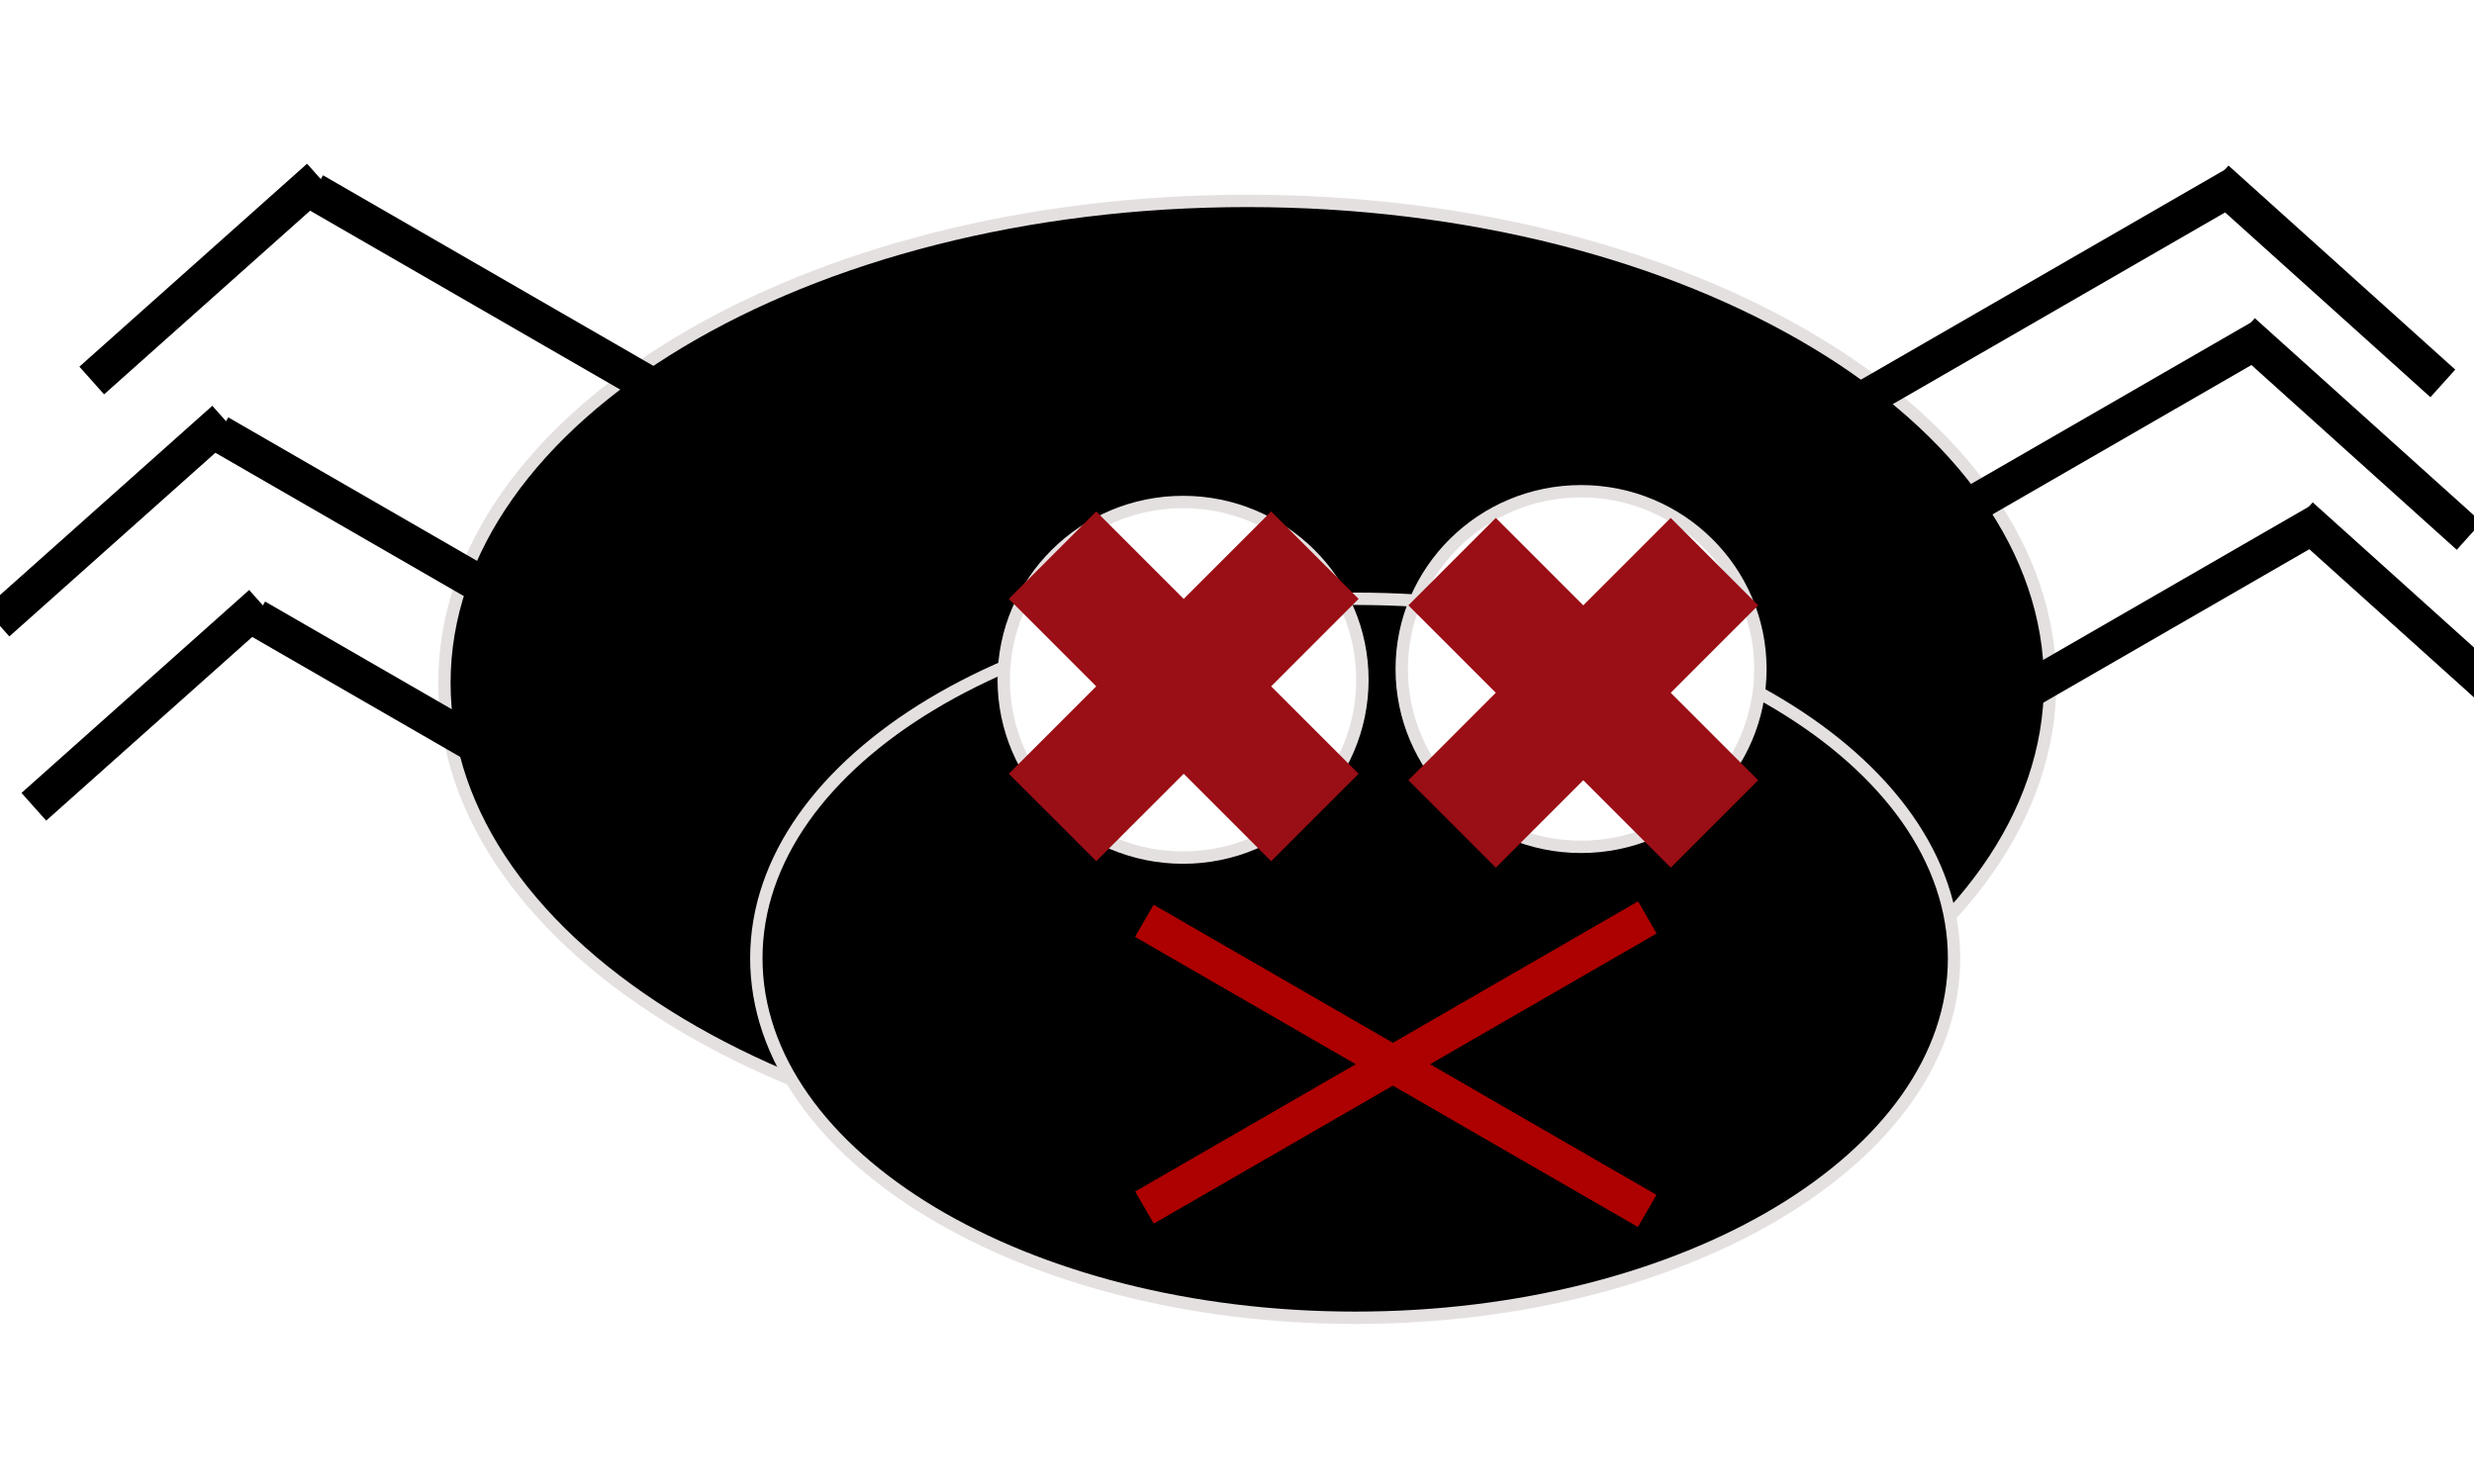
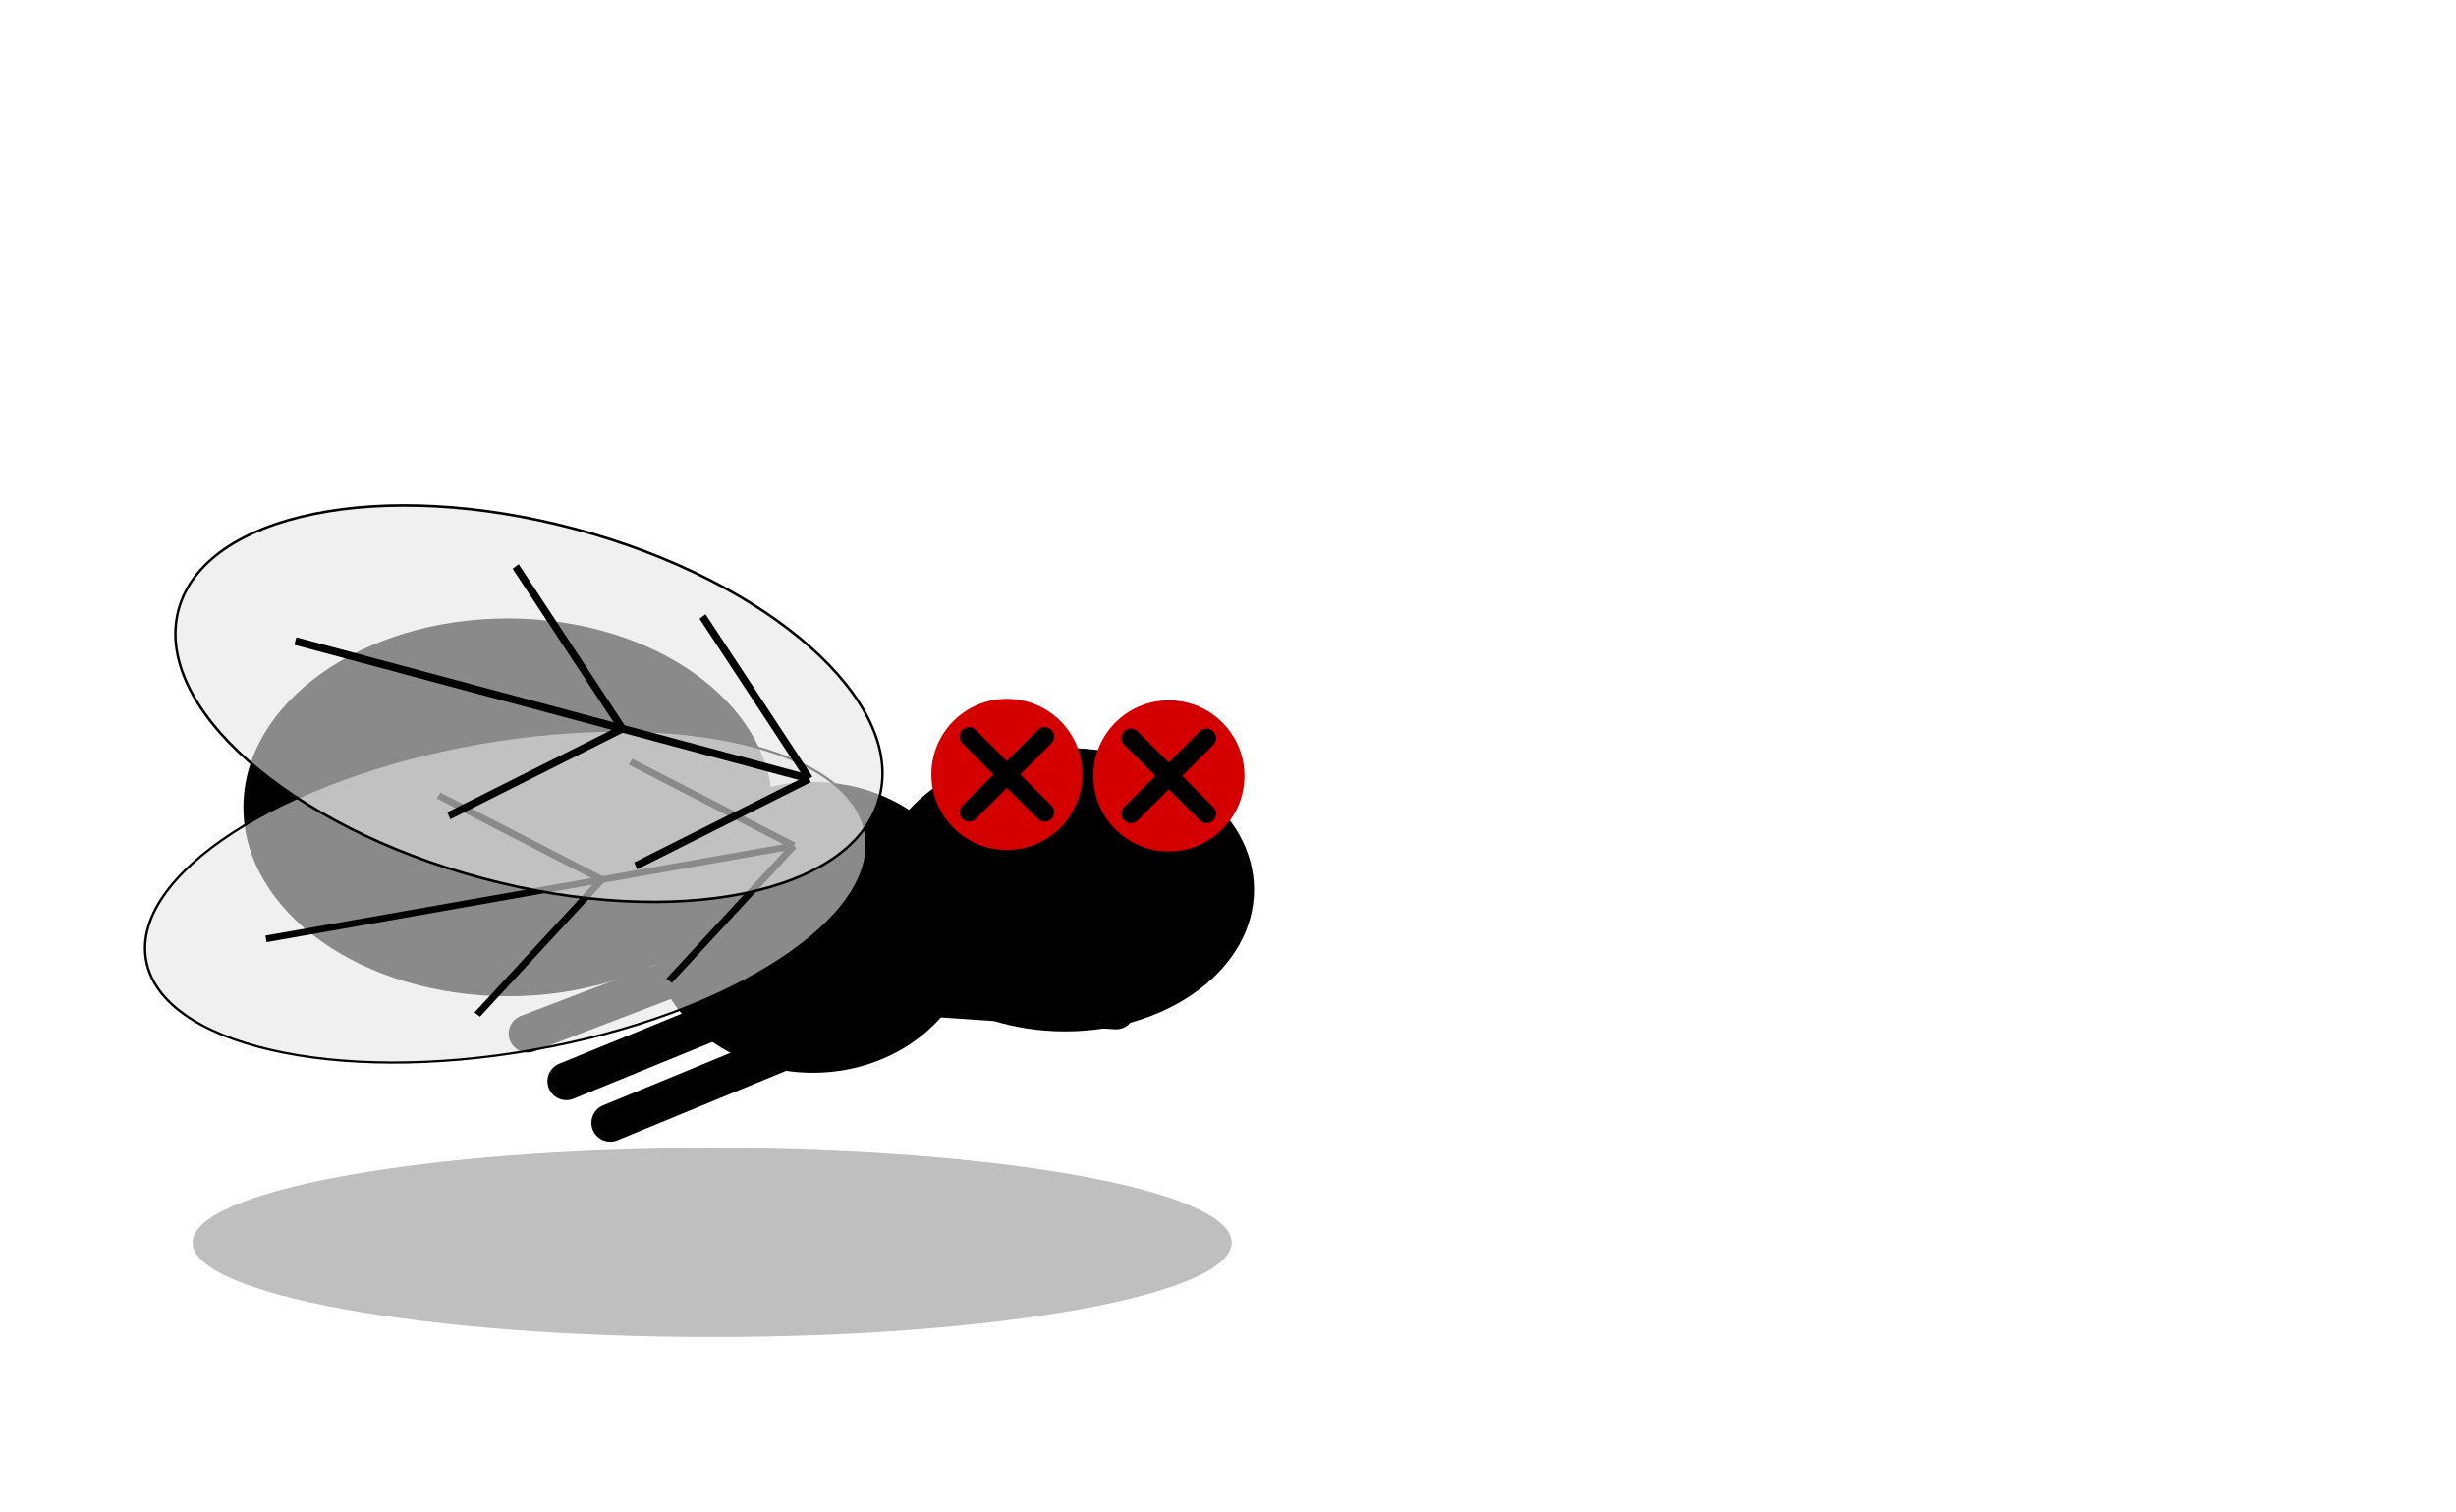
- <svg xmlns="http://www.w3.org/2000/svg" version="1.1" width="200" height="120" viewBox="170 445 200 120" xml:space="preserve">
-   <g transform="matrix(1 0 0 1 272.0229 504.9575)">
-     <g style="">
-       <g transform="matrix(0.8654 0 0 0.5196 -1.1924 -4.7429)">
-         <circle style="stroke: rgb(229,224,224); stroke-width: 1; stroke-dasharray: none; stroke-linecap: butt; stroke-dashoffset: 0; stroke-linejoin: miter; stroke-miterlimit: 4; fill: rgb(0,0,0); fill-rule: nonzero; opacity: 1;" vector-effect="non-scaling-stroke" cx="0" cy="0" r="75" />
-       </g>
-       <g transform="matrix(0.6455 0 0 0.3876 7.5325 17.5311)">
-         <circle style="stroke: rgb(229,224,224); stroke-width: 1; stroke-dasharray: none; stroke-linecap: butt; stroke-dashoffset: 0; stroke-linejoin: miter; stroke-miterlimit: 4; fill: rgb(0,0,0); fill-rule: nonzero; opacity: 1;" vector-effect="non-scaling-stroke" cx="0" cy="0" r="75" />
-       </g>
-       <g transform="matrix(0.1933 0 0 0.1917 -6.3825 -4.9875)">
-         <circle style="stroke: rgb(229,224,224); stroke-width: 1; stroke-dasharray: none; stroke-linecap: butt; stroke-dashoffset: 0; stroke-linejoin: miter; stroke-miterlimit: 4; fill: rgb(255,255,255); fill-rule: nonzero; opacity: 1;" vector-effect="non-scaling-stroke" cx="0" cy="0" r="75" />
-       </g>
-       <g transform="matrix(0.1933 0 0 0.1917 25.7914 -5.8571)">
-         <circle style="stroke: rgb(229,224,224); stroke-width: 1; stroke-dasharray: none; stroke-linecap: butt; stroke-dashoffset: 0; stroke-linejoin: miter; stroke-miterlimit: 4; fill: rgb(255,255,255); fill-rule: nonzero; opacity: 1;" vector-effect="non-scaling-stroke" cx="0" cy="0" r="75" />
-       </g>
-       <g transform="matrix(0.1414 0.1414 -0.1414 0.1414 -6.3316 -4.4594)">
-         <polygon style="stroke: none; stroke-width: 1; stroke-dasharray: none; stroke-linecap: butt; stroke-dashoffset: 0; stroke-linejoin: miter; stroke-miterlimit: 4; fill: rgb(154,14,21); fill-rule: nonzero; opacity: 1;" points="-75,-25 -25,-25 -25,-75 25,-75 25,-25 75,-25 75,25 25,25 25,75 -25,75 -25,25 -75,25" />
-       </g>
-       <g transform="matrix(0.1414 0.1414 -0.1414 0.1414 25.9702 -3.9373)">
-         <polygon style="stroke: none; stroke-width: 1; stroke-dasharray: none; stroke-linecap: butt; stroke-dashoffset: 0; stroke-linejoin: miter; stroke-miterlimit: 4; fill: rgb(154,14,21); fill-rule: nonzero; opacity: 1;" points="-75,-25 -25,-25 -25,-75 25,-75 25,-25 75,-25 75,25 25,25 25,75 -25,75 -25,25 -75,25" />
-       </g>
-       <g transform="matrix(1 0 0 1 10.8157 26.0931)">
-         <g style="">
-           <g transform="matrix(0.271 0.1564 -0.1564 0.271 -0.0054 0.1377)">
-             <line style="stroke: rgb(173,0,0); stroke-width: 3; stroke-dasharray: none; stroke-linecap: butt; stroke-dashoffset: 0; stroke-linejoin: miter; stroke-miterlimit: 4; fill: rgb(196,3,3); fill-rule: nonzero; opacity: 1;" vector-effect="non-scaling-stroke" x1="-75" y1="0" x2="75" y2="0" />
-           </g>
-           <g transform="matrix(-0.271 0.1564 -0.1564 -0.271 0.0054 -0.1348)">
-             <line style="stroke: rgb(173,0,0); stroke-width: 3; stroke-dasharray: none; stroke-linecap: butt; stroke-dashoffset: 0; stroke-linejoin: miter; stroke-miterlimit: 4; fill: rgb(196,3,3); fill-rule: nonzero; opacity: 1;" vector-effect="non-scaling-stroke" x1="-75" y1="0" x2="75" y2="0" />
-           </g>
-         </g>
-       </g>
-       <g transform="matrix(1 0 0 1 -77.3204 -16.2494)">
-         <g style="">
-           <g transform="matrix(0.213 0.1229 0.1229 -0.213 8.976 0.558)">
-             <line style="stroke: rgb(0,0,0); stroke-width: 3; stroke-dasharray: none; stroke-linecap: butt; stroke-dashoffset: 0; stroke-linejoin: miter; stroke-miterlimit: 4; fill: rgb(0,0,0); fill-rule: nonzero; opacity: 1;" vector-effect="non-scaling-stroke" x1="-75" y1="0" x2="75" y2="0" />
-           </g>
-           <g transform="matrix(0.1227 -0.1094 -0.0001 -0.0001 -15.7435 -1.5691)">
-             <line style="stroke: rgb(0,0,0); stroke-width: 3; stroke-dasharray: none; stroke-linecap: butt; stroke-dashoffset: 0; stroke-linejoin: miter; stroke-miterlimit: 4; fill: rgb(0,0,0); fill-rule: nonzero; opacity: 1;" vector-effect="non-scaling-stroke" x1="-75" y1="0" x2="75" y2="0" />
-           </g>
-         </g>
-       </g>
-       <g transform="matrix(1 0 0 1 -74.3417 -1.3558)">
-         <g style="">
-           <g transform="matrix(0.213 0.1229 0.1229 -0.213 8.976 0.558)">
-             <line style="stroke: rgb(0,0,0); stroke-width: 3; stroke-dasharray: none; stroke-linecap: butt; stroke-dashoffset: 0; stroke-linejoin: miter; stroke-miterlimit: 4; fill: rgb(0,0,0); fill-rule: nonzero; opacity: 1;" vector-effect="non-scaling-stroke" x1="-75" y1="0" x2="75" y2="0" />
-           </g>
-           <g transform="matrix(0.1227 -0.1094 -0.0001 -0.0001 -15.7435 -1.5691)">
-             <line style="stroke: rgb(0,0,0); stroke-width: 3; stroke-dasharray: none; stroke-linecap: butt; stroke-dashoffset: 0; stroke-linejoin: miter; stroke-miterlimit: 4; fill: rgb(0,0,0); fill-rule: nonzero; opacity: 1;" vector-effect="non-scaling-stroke" x1="-75" y1="0" x2="75" y2="0" />
-           </g>
-         </g>
-       </g>
-       <g transform="matrix(1 0 0 1 -69.6608 -35.8239)">
-         <g style="">
-           <g transform="matrix(0.213 0.1229 0.1229 -0.213 8.976 0.558)">
-             <line style="stroke: rgb(0,0,0); stroke-width: 3; stroke-dasharray: none; stroke-linecap: butt; stroke-dashoffset: 0; stroke-linejoin: miter; stroke-miterlimit: 4; fill: rgb(0,0,0); fill-rule: nonzero; opacity: 1;" vector-effect="non-scaling-stroke" x1="-75" y1="0" x2="75" y2="0" />
-           </g>
-           <g transform="matrix(0.1227 -0.1094 -0.0001 -0.0001 -15.7435 -1.5691)">
-             <line style="stroke: rgb(0,0,0); stroke-width: 3; stroke-dasharray: none; stroke-linecap: butt; stroke-dashoffset: 0; stroke-linejoin: miter; stroke-miterlimit: 4; fill: rgb(0,0,0); fill-rule: nonzero; opacity: 1;" vector-effect="non-scaling-stroke" x1="-75" y1="0" x2="75" y2="0" />
-           </g>
-         </g>
-       </g>
-       <g transform="matrix(1 0 0 1 71.0651 -35.9852)">
-         <g style="">
-           <g transform="matrix(-0.213 0.1229 0.1229 0.213 -8.4189 0.2488)">
-             <line style="stroke: rgb(0,0,0); stroke-width: 3; stroke-dasharray: none; stroke-linecap: butt; stroke-dashoffset: 0; stroke-linejoin: miter; stroke-miterlimit: 4; fill: rgb(0,0,0); fill-rule: nonzero; opacity: 1;" vector-effect="non-scaling-stroke" x1="-75" y1="0" x2="75" y2="0" />
-           </g>
-           <g transform="matrix(0.1222 0.11 0.0001 -0.0001 15.2276 -1.2196)">
-             <line style="stroke: rgb(0,0,0); stroke-width: 3; stroke-dasharray: none; stroke-linecap: butt; stroke-dashoffset: 0; stroke-linejoin: miter; stroke-miterlimit: 4; fill: rgb(0,0,0); fill-rule: nonzero; opacity: 1;" vector-effect="non-scaling-stroke" x1="-75" y1="0" x2="75" y2="0" />
-           </g>
-         </g>
-       </g>
-       <g transform="matrix(1 0 0 1 73.1928 -23.6448)">
-         <g style="">
-           <g transform="matrix(-0.213 0.1229 0.1229 0.213 -8.4189 0.2488)">
-             <line style="stroke: rgb(0,0,0); stroke-width: 3; stroke-dasharray: none; stroke-linecap: butt; stroke-dashoffset: 0; stroke-linejoin: miter; stroke-miterlimit: 4; fill: rgb(0,0,0); fill-rule: nonzero; opacity: 1;" vector-effect="non-scaling-stroke" x1="-75" y1="0" x2="75" y2="0" />
-           </g>
-           <g transform="matrix(0.1222 0.11 0.0001 -0.0001 15.2276 -1.2196)">
-             <line style="stroke: rgb(0,0,0); stroke-width: 3; stroke-dasharray: none; stroke-linecap: butt; stroke-dashoffset: 0; stroke-linejoin: miter; stroke-miterlimit: 4; fill: rgb(0,0,0); fill-rule: nonzero; opacity: 1;" vector-effect="non-scaling-stroke" x1="-75" y1="0" x2="75" y2="0" />
-           </g>
-         </g>
-       </g>
-       <g transform="matrix(1 0 0 1 77.8737 -8.7511)">
-         <g style="">
-           <g transform="matrix(-0.213 0.1229 0.1229 0.213 -8.4189 0.2488)">
-             <line style="stroke: rgb(0,0,0); stroke-width: 3; stroke-dasharray: none; stroke-linecap: butt; stroke-dashoffset: 0; stroke-linejoin: miter; stroke-miterlimit: 4; fill: rgb(0,0,0); fill-rule: nonzero; opacity: 1;" vector-effect="non-scaling-stroke" x1="-75" y1="0" x2="75" y2="0" />
-           </g>
-           <g transform="matrix(0.1222 0.11 0.0001 -0.0001 15.2276 -1.2196)">
-             <line style="stroke: rgb(0,0,0); stroke-width: 3; stroke-dasharray: none; stroke-linecap: butt; stroke-dashoffset: 0; stroke-linejoin: miter; stroke-miterlimit: 4; fill: rgb(0,0,0); fill-rule: nonzero; opacity: 1;" vector-effect="non-scaling-stroke" x1="-75" y1="0" x2="75" y2="0" />
-           </g>
-         </g>
-       </g>
+ <svg xmlns="http://www.w3.org/2000/svg" width="260" height="160" viewBox="0 0 260 160">
+   <ellipse cx="75.389" cy="131.534" rx="55" ry="10" fill="rgba(0,0,0,0.25)" />
+   <defs>
+     <g id="wing">
+       <ellipse cx="0" cy="0" rx="150" ry="70" fill="rgb(230,230,230)" fill-opacity="0.6" stroke="rgb(0,0,0)" stroke-width="1" />
+       <line x1="-100" y1="0" x2="120" y2="0" stroke="rgb(0,0,0)" stroke-width="3" />
+       <line x1="-20" y1="50" x2="40" y2="0" stroke="rgb(0,0,0)" stroke-width="3" />
+       <line x1="60" y1="50" x2="120" y2="0" stroke="rgb(0,0,0)" stroke-width="3" />
+       <line x1="60" y1="-50" x2="120" y2="0" stroke="rgb(0,0,0)" stroke-width="3" />
+       <line x1="-20" y1="-50" x2="40" y2="0" stroke="rgb(0,0,0)" stroke-width="3" />
    </g>
-   </g>
+     <g id="eye">
+       <circle cx="0" cy="0" r="8" fill="rgb(212,0,0)" />
+       <line x1="-4" y1="-4" x2="4" y2="4" stroke="rgb(0,0,0)" stroke-width="2" stroke-linecap="round" />
+       <line x1="4" y1="-4" x2="-4" y2="4" stroke="rgb(0,0,0)" stroke-width="2" stroke-linecap="round" />
+     </g>
+   </defs>
+   <ellipse cx="53.767" cy="85.463" rx="28" ry="20" fill="#000" />
+   <ellipse cx="86.054" cy="98.167" rx="17.26" ry="15.397" fill="#000" />
+   <ellipse cx="112.757" cy="94.18" rx="20" ry="15" fill="#000" />
+   <use href="#eye" transform="translate(106.5968, 81.97844)" />
+   <use href="#eye" transform="translate(123.7407, 82.13622)" />
+   <line x1="118.012" y1="101.253" x2="92.321" y2="99.51" stroke="#000" stroke-width="4" stroke-linecap="round" />
+   <line x1="99.602" y1="94.33" x2="116.422" y2="95.129" stroke="#000" stroke-width="4" stroke-linecap="round" />
+   <line x1="55.851" y1="109.413" x2="70.965" y2="103.635" stroke="#000" stroke-width="4" stroke-linecap="round" />
+   <line x1="59.952" y1="114.458" x2="78.715" y2="106.789" stroke="#000" stroke-width="4" stroke-linecap="round" />
+   <line x1="64.605" y1="118.859" x2="83.761" y2="110.97" stroke="#000" stroke-width="4" stroke-linecap="round" />
+   <line x1="118.148" y1="106.961" x2="98.995" y2="105.656" stroke="#000" stroke-width="4" stroke-linecap="round" />
+   <use href="#wing" transform="matrix(0.253962, -0.044781, 0.040883, 0.231859, 53.55682, 94.9097)" />
+   <use href="#wing" transform="matrix(0.24729, 0.066262, -0.070734, 0.263981, 55.99762, 74.48583)" />
</svg>
